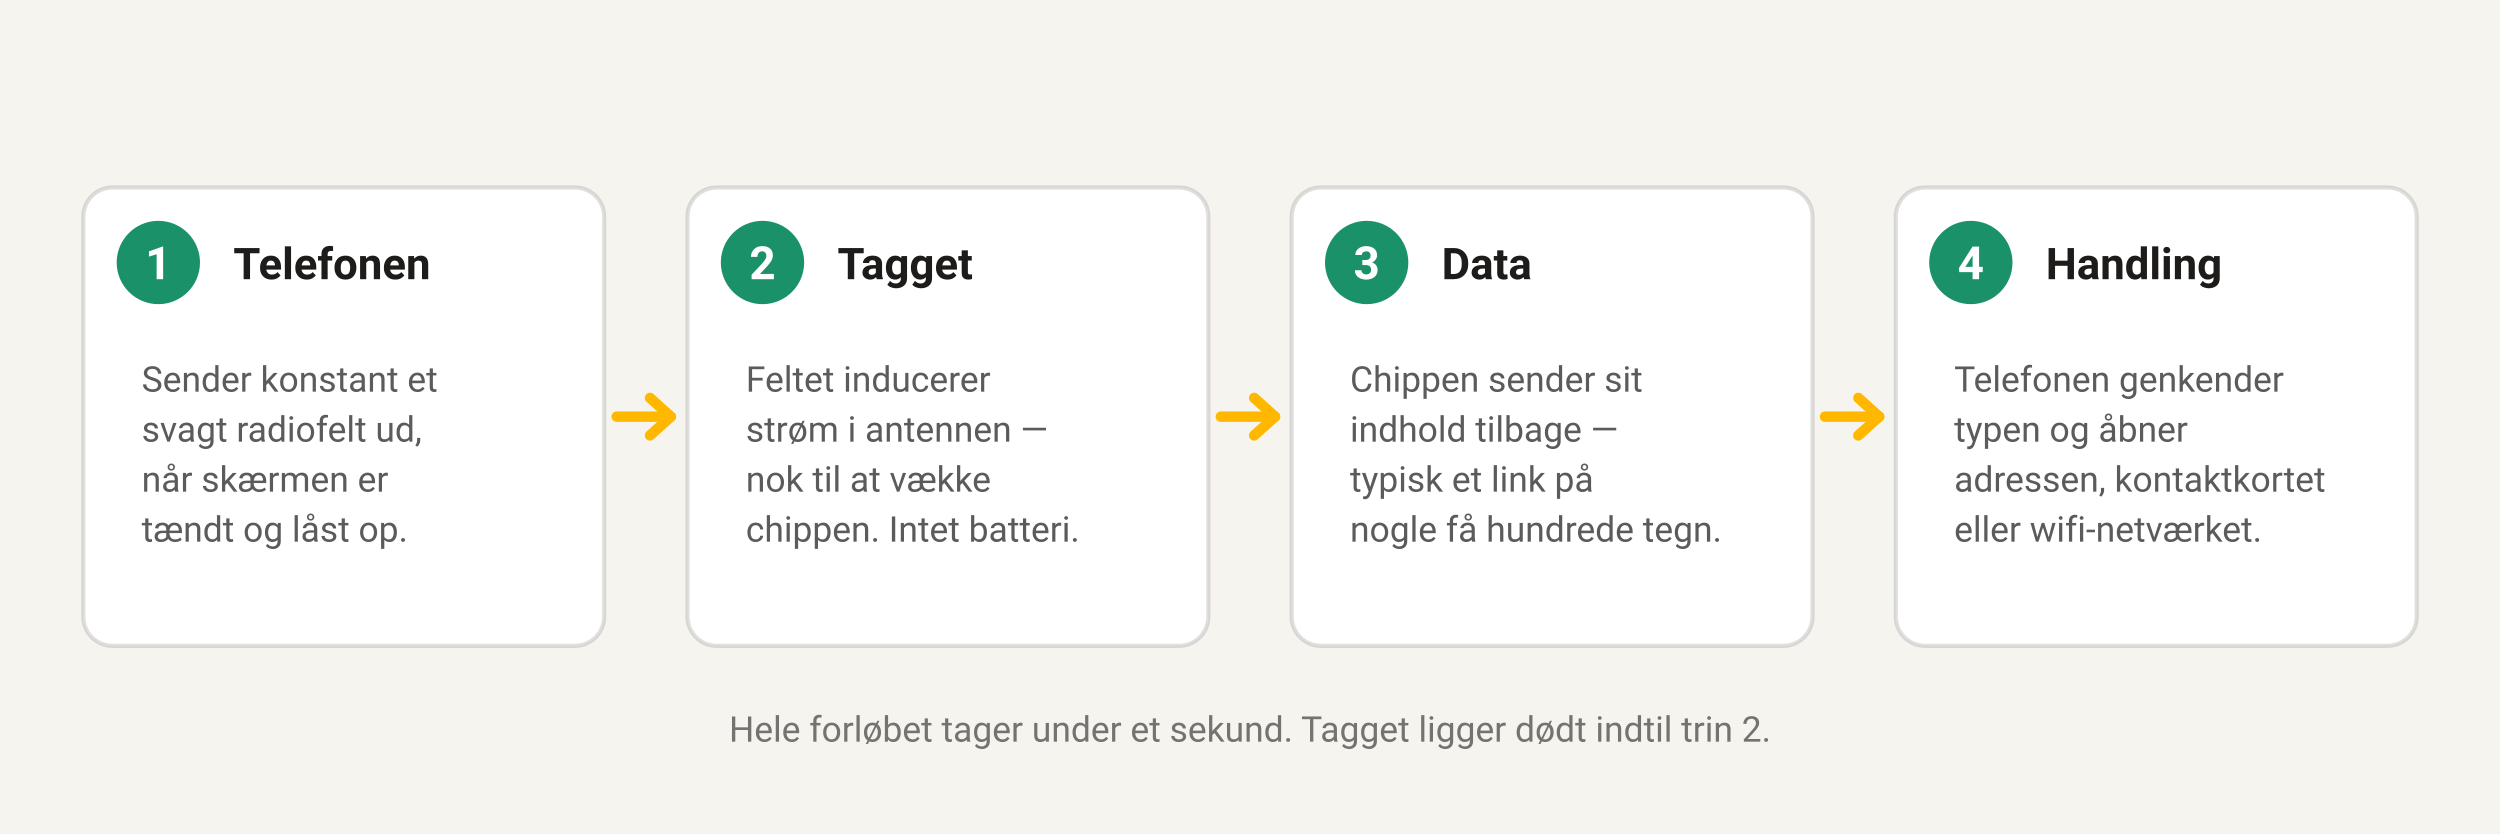
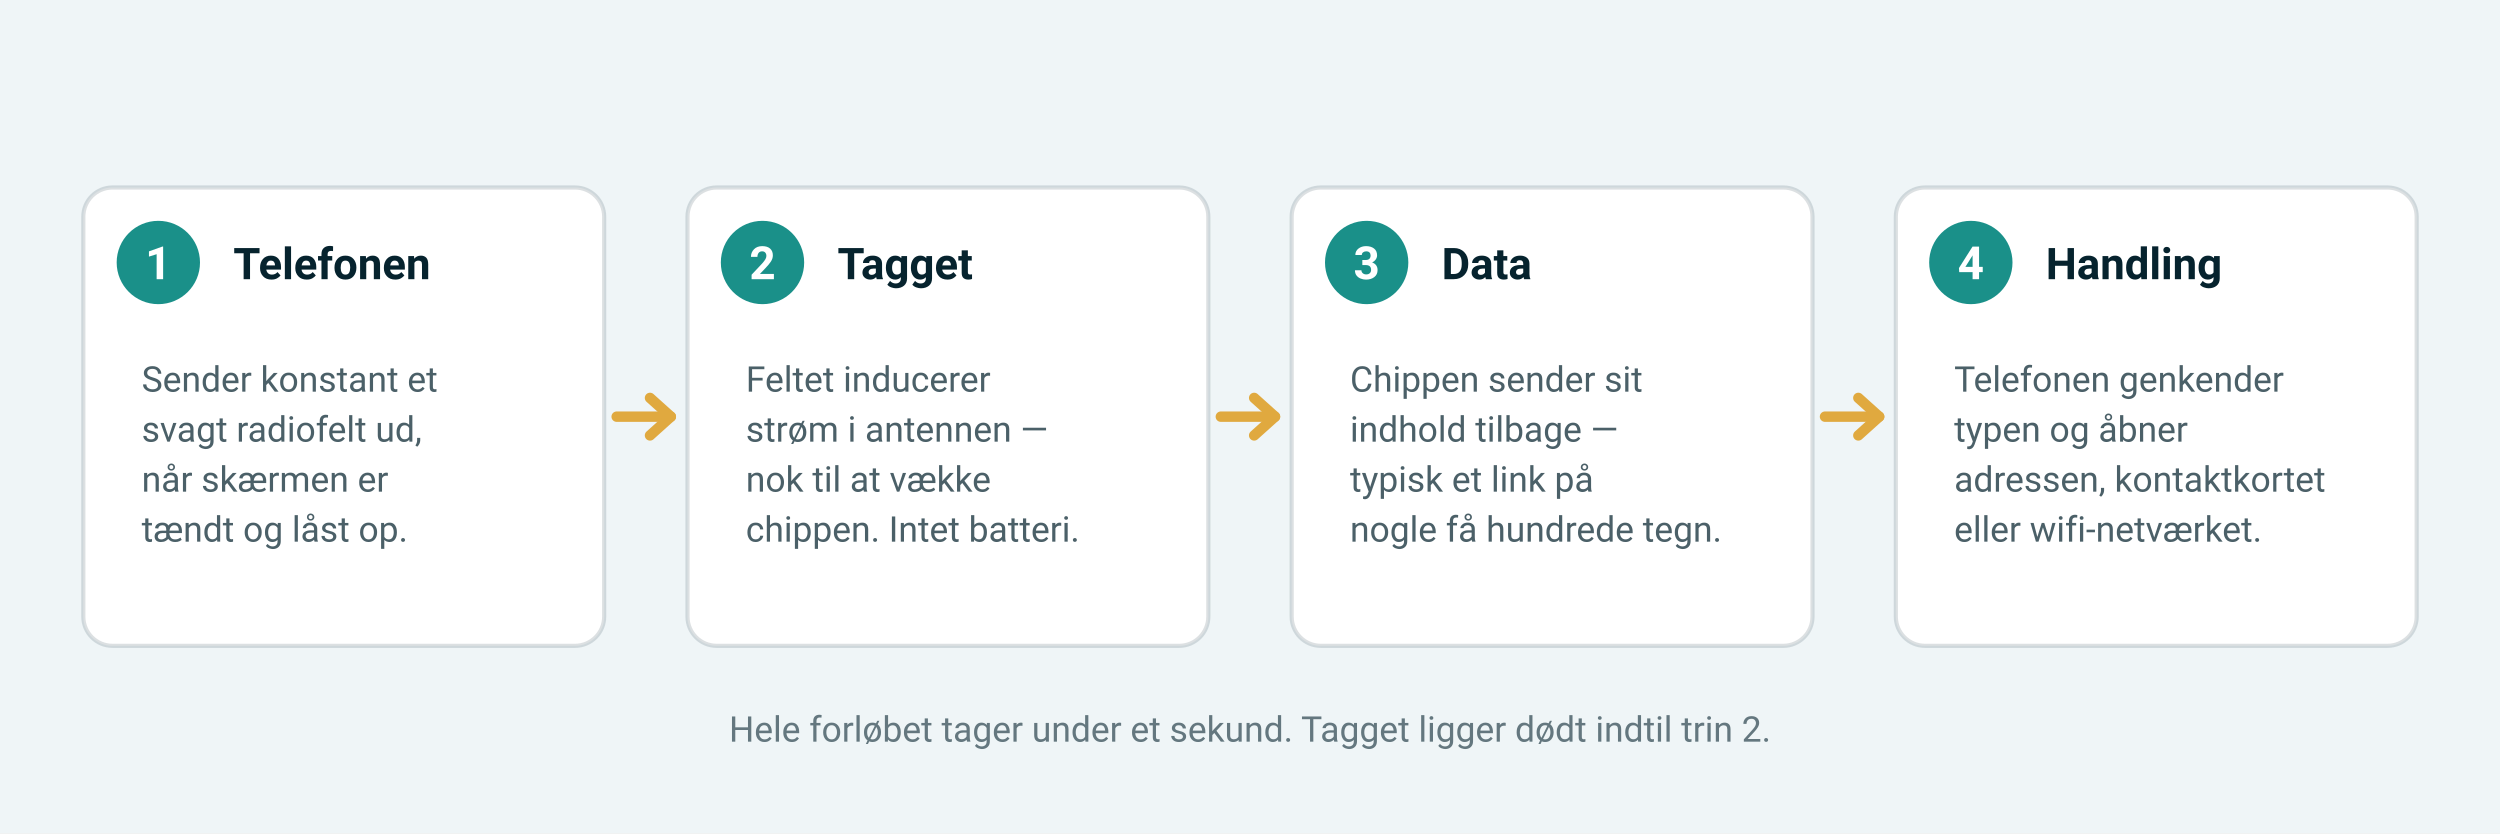
<svg xmlns="http://www.w3.org/2000/svg" viewBox="0 0 1200 400" width="1200" height="400" role="img" aria-label="Fire trin: telefonen sender et felt ud, tagget vågner af feltet, data læses, og telefonen åbner linket">
  <style>
    .t { font-family: system-ui, -apple-system, "Segoe UI", Roboto, sans-serif; }
    .num { font: 700 22px system-ui, -apple-system, "Segoe UI", Roboto, sans-serif; fill: #ffffff; }
-     .h { font: 700 21px system-ui, -apple-system, "Segoe UI", Roboto, sans-serif; fill: #1e1c1a; }
-     .b { font: 400 17px system-ui, -apple-system, "Segoe UI", Roboto, sans-serif; fill: #1e1c1a; opacity: .72; }
+     .h { font: 700 21px system-ui, -apple-system, "Segoe UI", Roboto, sans-serif; fill: #06232e; }
+     .b { font: 400 17px system-ui, -apple-system, "Segoe UI", Roboto, sans-serif; fill: #06232e; opacity: .72; }
  </style>
-   <rect width="1200" height="400" fill="#f6f4ee" />
+   <rect width="1200" height="400" fill="#eff5f7" />
  <g>
-     <rect x="40" y="90" width="250" height="220" rx="14" fill="#ffffff" stroke="#1e1c1a" stroke-opacity=".14" stroke-width="2" />
-     <circle cx="76" cy="126" r="20" fill="#1b916a" />
+     <rect x="40" y="90" width="250" height="220" rx="14" fill="#ffffff" stroke="#06232e" stroke-opacity=".14" stroke-width="2" />
+     <circle cx="76" cy="126" r="20" fill="#1a9089" />
    <text x="76" y="134" class="num" text-anchor="middle">1</text>
    <text x="112" y="134" class="h">Telefonen</text>
    <text x="68" y="188" class="b">Sender konstant et</text>
    <text x="68" y="212" class="b">svagt radiofelt ud,</text>
    <text x="68" y="236" class="b">når skærmen er</text>
    <text x="68" y="260" class="b">tændt og låst op.</text>
  </g>
  <g>
-     <rect x="330" y="90" width="250" height="220" rx="14" fill="#ffffff" stroke="#1e1c1a" stroke-opacity=".14" stroke-width="2" />
-     <circle cx="366" cy="126" r="20" fill="#1b916a" />
+     <rect x="330" y="90" width="250" height="220" rx="14" fill="#ffffff" stroke="#06232e" stroke-opacity=".14" stroke-width="2" />
+     <circle cx="366" cy="126" r="20" fill="#1a9089" />
    <text x="366" y="134" class="num" text-anchor="middle">2</text>
    <text x="402" y="134" class="h">Tagget</text>
    <text x="358" y="188" class="b">Feltet inducerer</text>
    <text x="358" y="212" class="b">strøm i antennen —</text>
    <text x="358" y="236" class="b">nok til at vække</text>
    <text x="358" y="260" class="b">chippen. Intet batteri.</text>
  </g>
  <g>
-     <rect x="620" y="90" width="250" height="220" rx="14" fill="#ffffff" stroke="#1e1c1a" stroke-opacity=".14" stroke-width="2" />
-     <circle cx="656" cy="126" r="20" fill="#1b916a" />
+     <rect x="620" y="90" width="250" height="220" rx="14" fill="#ffffff" stroke="#06232e" stroke-opacity=".14" stroke-width="2" />
+     <circle cx="656" cy="126" r="20" fill="#1a9089" />
    <text x="656" y="134" class="num" text-anchor="middle">3</text>
    <text x="692" y="134" class="h">Data</text>
    <text x="648" y="188" class="b">Chippen sender sit</text>
    <text x="648" y="212" class="b">indhold tilbage —</text>
    <text x="648" y="236" class="b">typisk et link på</text>
    <text x="648" y="260" class="b">nogle få hundrede tegn.</text>
  </g>
  <g>
-     <rect x="910" y="90" width="250" height="220" rx="14" fill="#ffffff" stroke="#1e1c1a" stroke-opacity=".14" stroke-width="2" />
-     <circle cx="946" cy="126" r="20" fill="#1b916a" />
+     <rect x="910" y="90" width="250" height="220" rx="14" fill="#ffffff" stroke="#06232e" stroke-opacity=".14" stroke-width="2" />
+     <circle cx="946" cy="126" r="20" fill="#1a9089" />
    <text x="946" y="134" class="num" text-anchor="middle">4</text>
    <text x="982" y="134" class="h">Handling</text>
    <text x="938" y="188" class="b">Telefonen genkender</text>
    <text x="938" y="212" class="b">typen og åbner</text>
    <text x="938" y="236" class="b">adressen, kontaktkortet</text>
    <text x="938" y="260" class="b">eller wifi-netværket.</text>
  </g>
-   <g fill="none" stroke="#ffb700" stroke-width="5" stroke-linecap="round" stroke-linejoin="round">
+   <g fill="none" stroke="#e0a93f" stroke-width="5" stroke-linecap="round" stroke-linejoin="round">
    <path d="M296 200 L322 200" />
    <path d="M312 191 L322 200 L312 209" />
    <path d="M586 200 L612 200" />
    <path d="M602 191 L612 200 L602 209" />
    <path d="M876 200 L902 200" />
    <path d="M892 191 L902 200 L892 209" />
  </g>
  <text x="600" y="356" class="b" text-anchor="middle" style="opacity:.6">Hele forløbet tager under et sekund. Tagget ligger dødt indtil trin 2.</text>
</svg>
